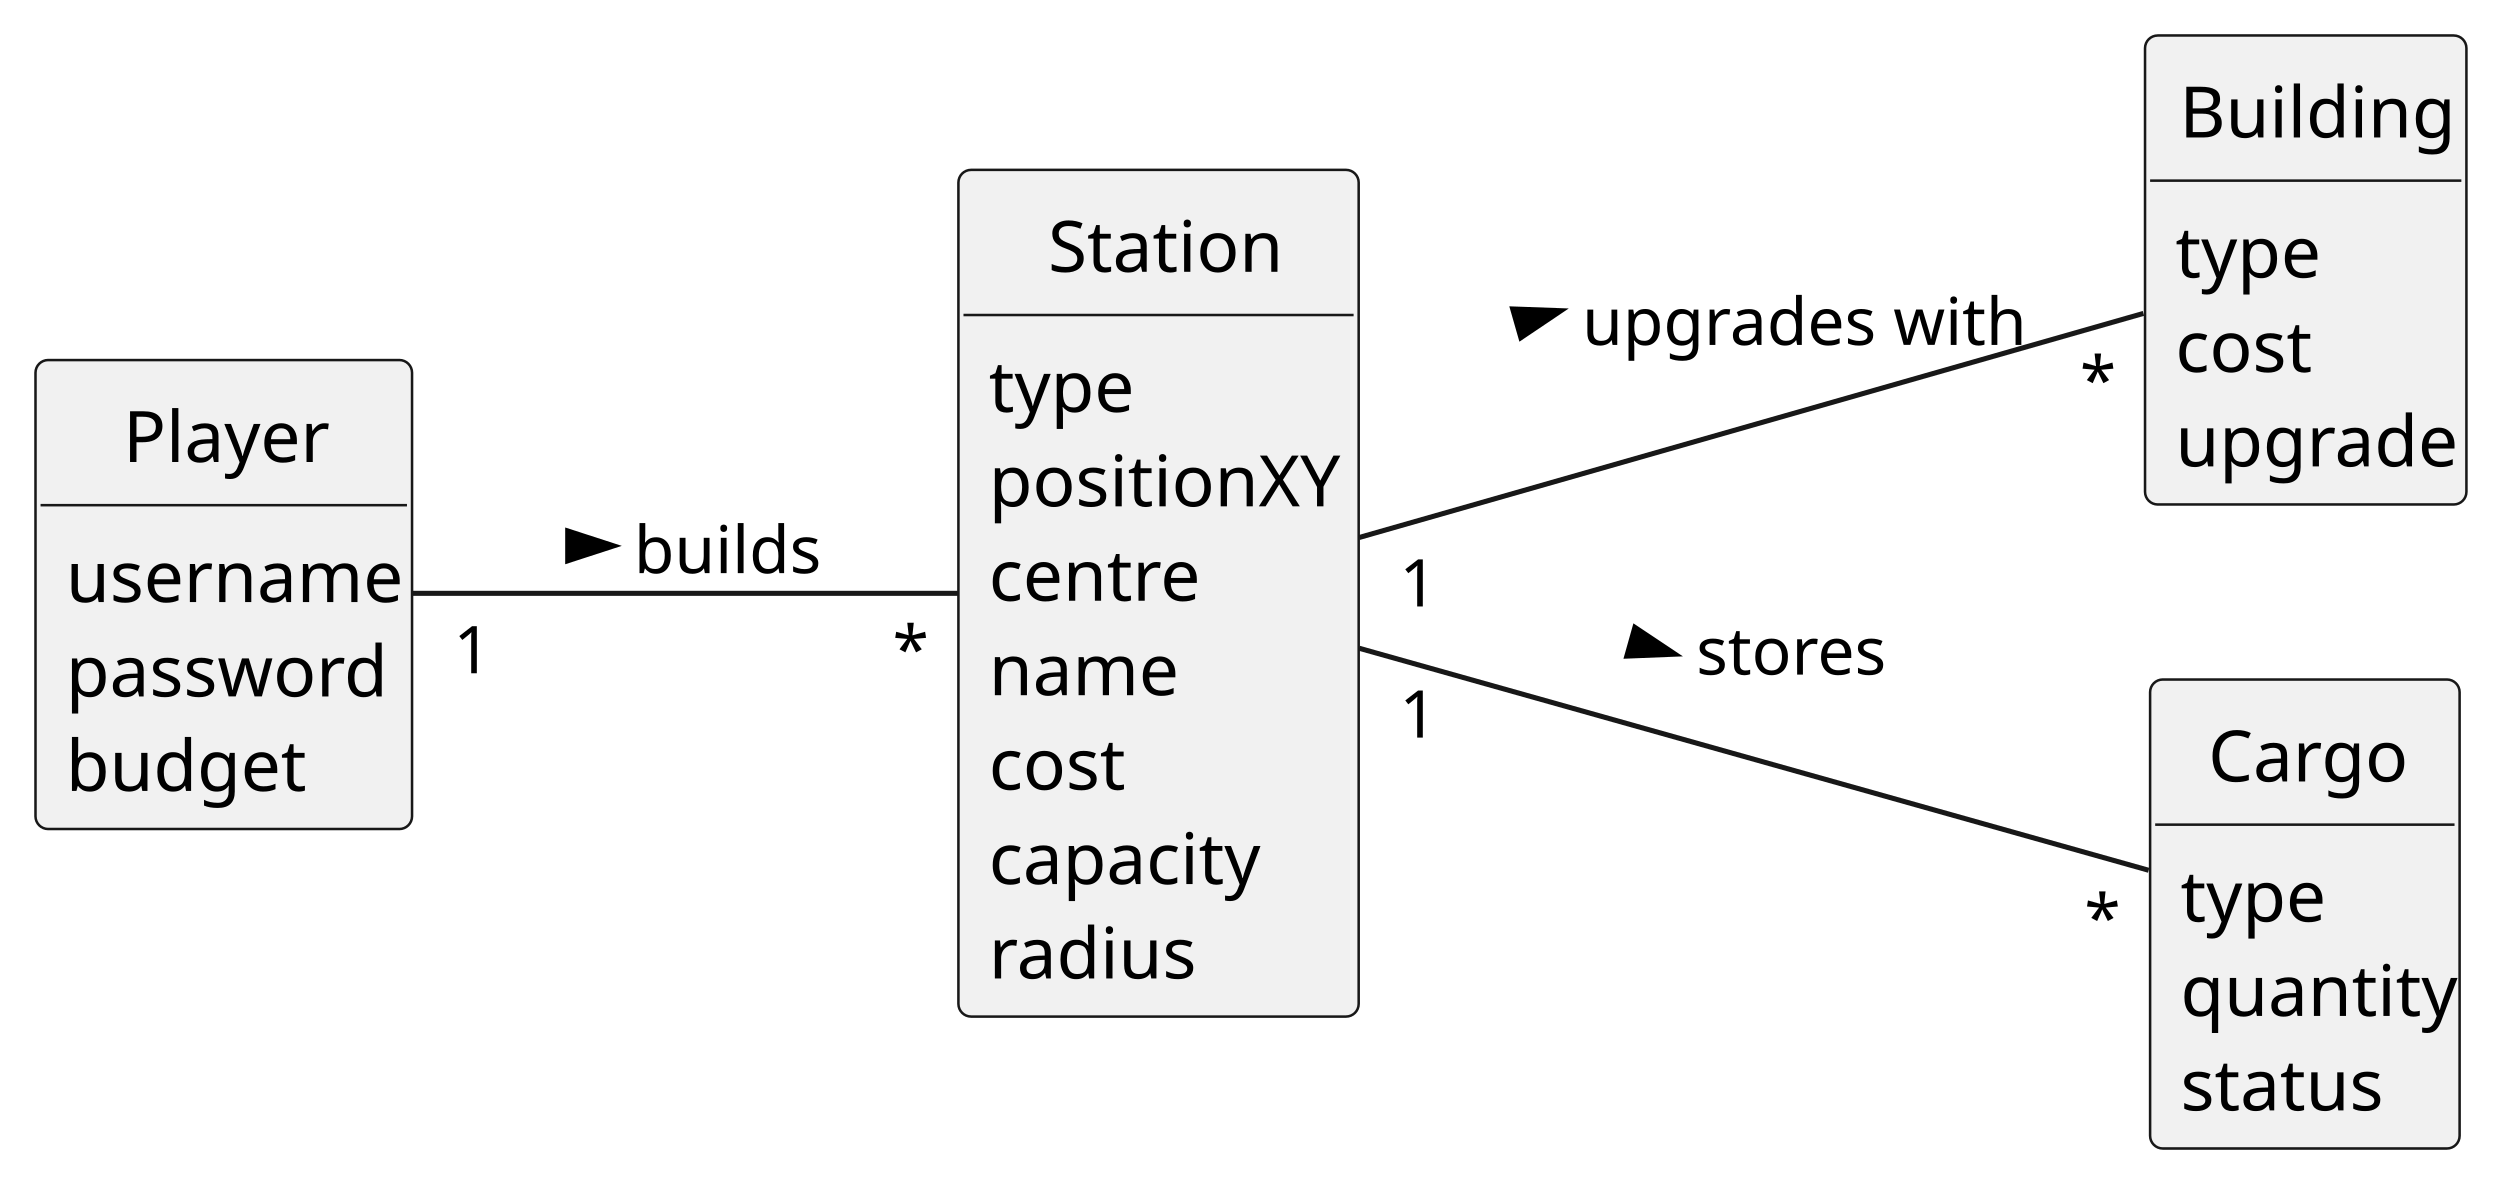
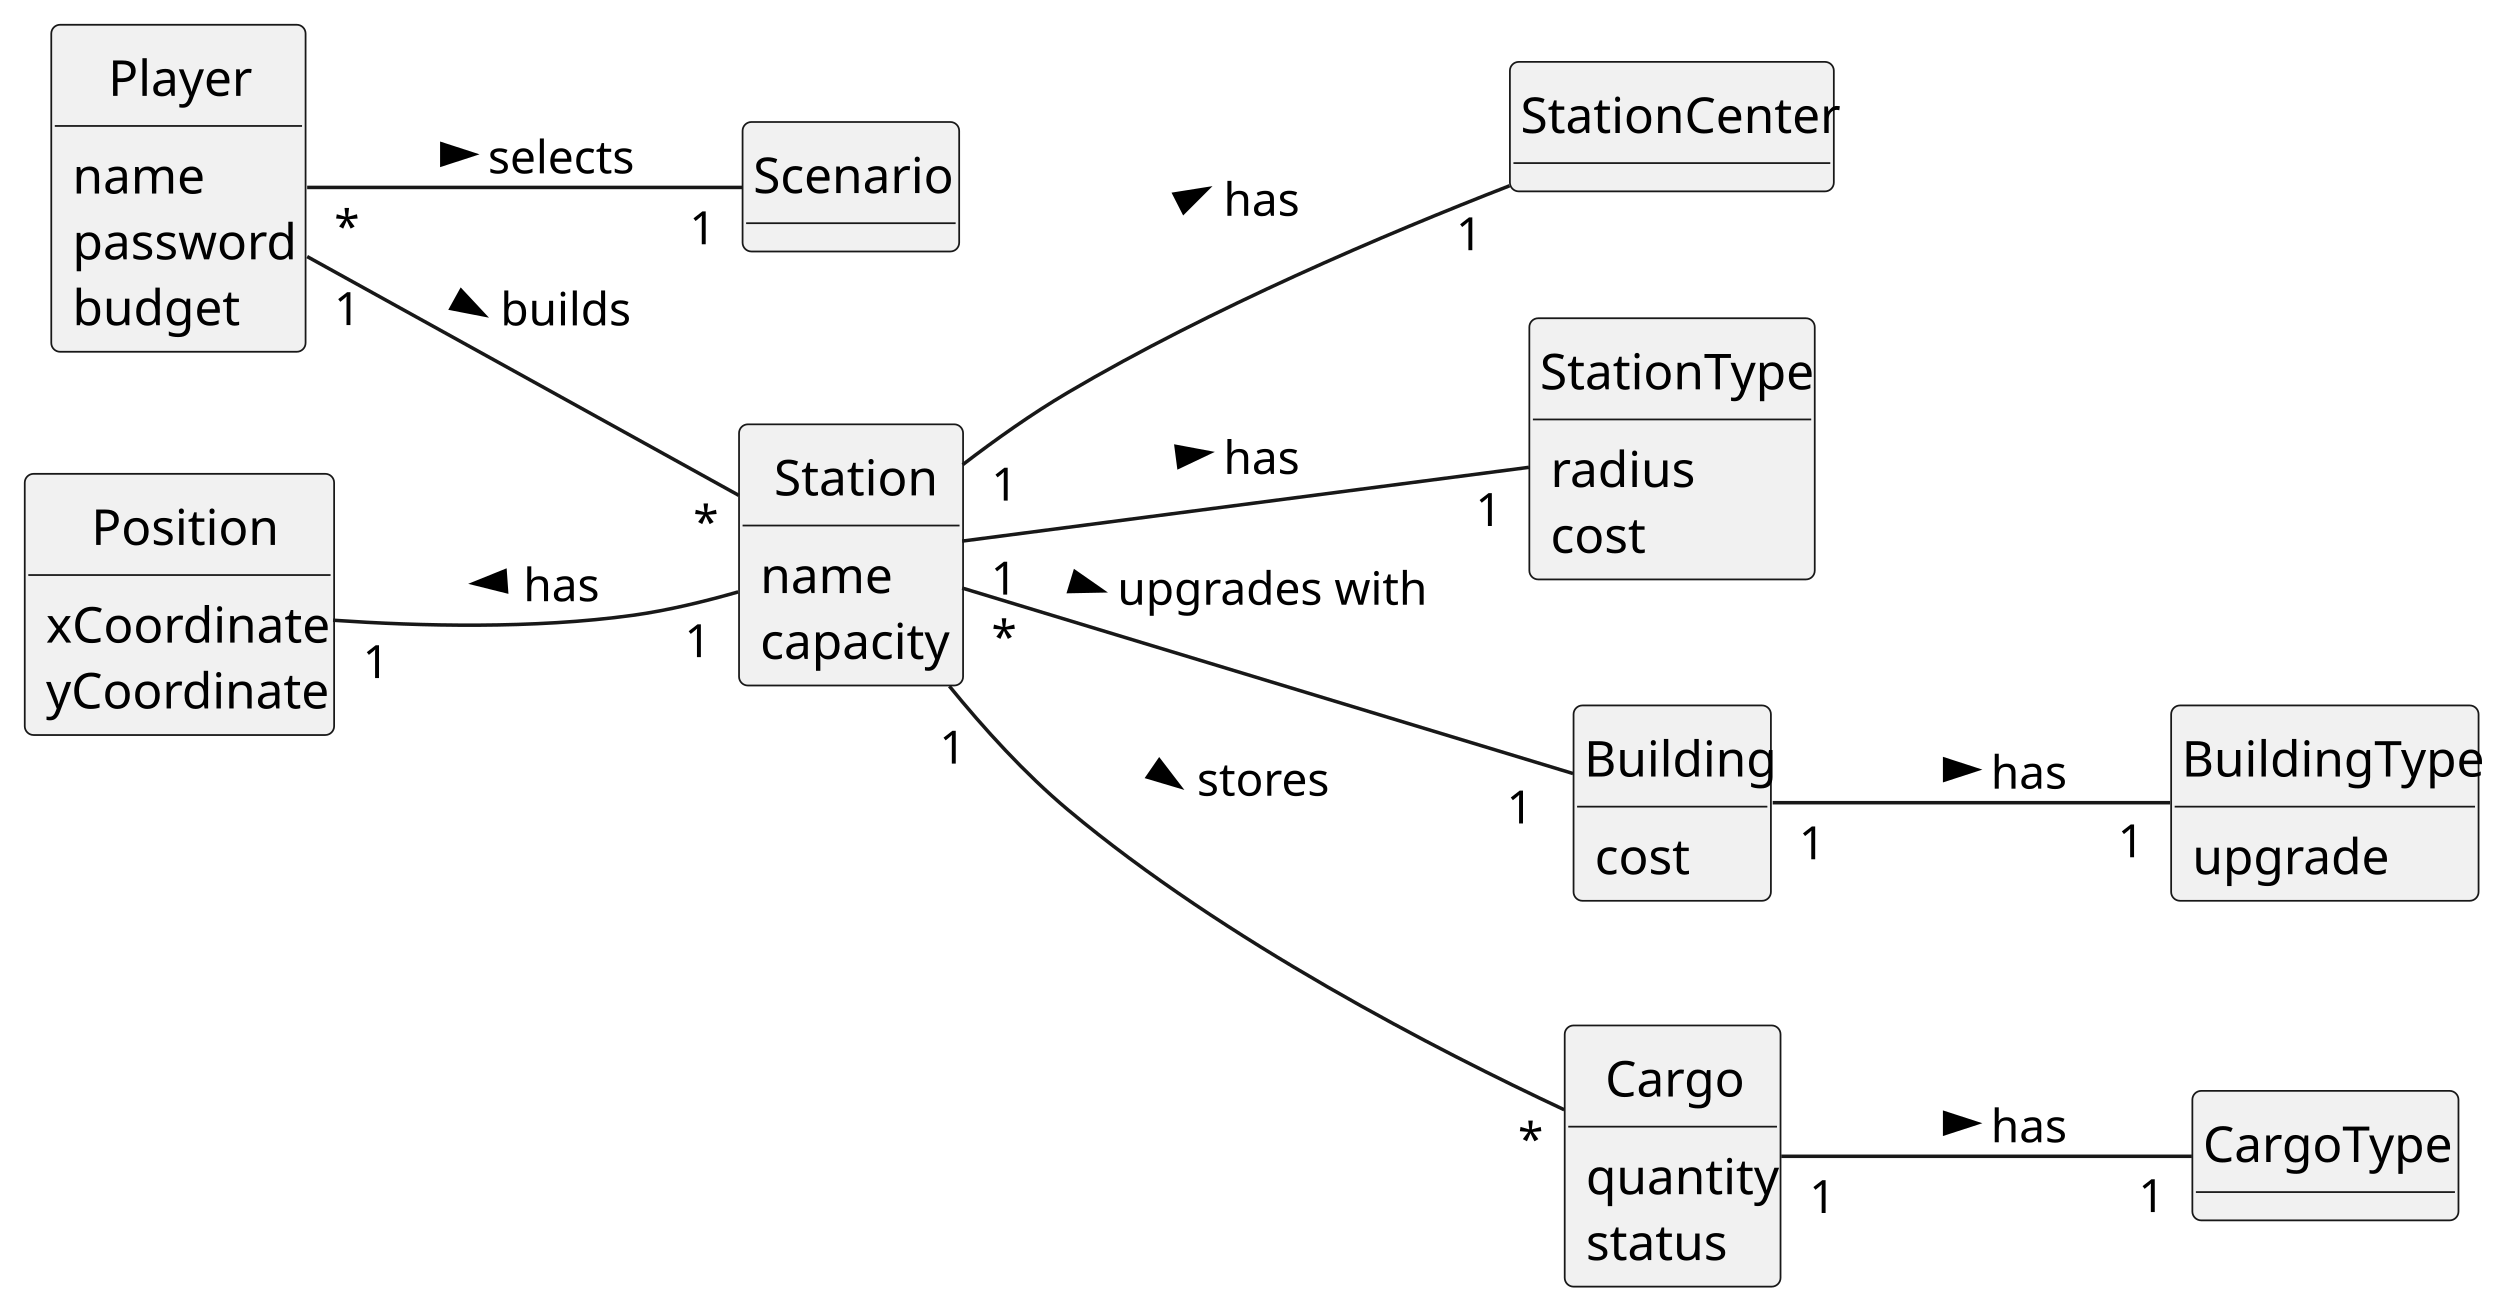
- <svg xmlns="http://www.w3.org/2000/svg" contentStyleType="text/css" height="233px" preserveAspectRatio="none" style="width:493px;height:233px;background:#FFFFFF;" version="1.1" viewBox="0 0 493 233" width="493px" zoomAndPan="magnify">
+ <svg xmlns="http://www.w3.org/2000/svg" contentStyleType="text/css" height="370px" preserveAspectRatio="none" style="width:707px;height:370px;background:#FFFFFF;" version="1.1" viewBox="0 0 707 370" width="707px" zoomAndPan="magnify">
  <defs />
  <g>
+     <g id="elem_Player">
+       <rect codeLine="12" fill="#F1F1F1" height="92.484" id="Player" rx="2.5" ry="2.5" style="stroke:#181818;stroke-width:0.5;" width="71.917" x="14.5" y="7" />
+       <text fill="#000000" font-family="sans-serif" font-size="14" lengthAdjust="spacing" textLength="39.683" x="30.617" y="27.107">Player</text>
+       <line style="stroke:#181818;stroke-width:0.5;" x1="15.5" x2="85.417" y1="35.621" y2="35.621" />
+       <text fill="#000000" font-family="sans-serif" font-size="14" lengthAdjust="spacing" textLength="35.02" x="20.5" y="54.728">name</text>
+       <text fill="#000000" font-family="sans-serif" font-size="14" lengthAdjust="spacing" textLength="59.917" x="20.5" y="73.35">password</text>
+       <text fill="#000000" font-family="sans-serif" font-size="14" lengthAdjust="spacing" textLength="42.82" x="20.5" y="91.971">budget</text>
+     </g>
    <g id="elem_Station">
-       <rect codeLine="12" fill="#F1F1F1" height="166.969" id="Station" rx="2.5" ry="2.5" style="stroke:#181818;stroke-width:0.5;" width="78.931" x="189" y="33.5" />
-       <text fill="#000000" font-family="sans-serif" font-size="14" lengthAdjust="spacing" textLength="43.586" x="206.672" y="53.607">Station</text>
-       <line style="stroke:#181818;stroke-width:0.5;" x1="190" x2="266.931" y1="62.121" y2="62.121" />
-       <text fill="#000000" font-family="sans-serif" font-size="14" lengthAdjust="spacing" textLength="26.462" x="195" y="81.228">type</text>
-       <text fill="#000000" font-family="sans-serif" font-size="14" lengthAdjust="spacing" textLength="66.931" x="195" y="99.85">positionXY</text>
-       <text fill="#000000" font-family="sans-serif" font-size="14" lengthAdjust="spacing" textLength="38.91" x="195" y="118.471">centre</text>
-       <text fill="#000000" font-family="sans-serif" font-size="14" lengthAdjust="spacing" textLength="35.02" x="195" y="137.092">name</text>
-       <text fill="#000000" font-family="sans-serif" font-size="14" lengthAdjust="spacing" textLength="25.676" x="195" y="155.713">cost</text>
-       <text fill="#000000" font-family="sans-serif" font-size="14" lengthAdjust="spacing" textLength="51.358" x="195" y="174.334">capacity</text>
-       <text fill="#000000" font-family="sans-serif" font-size="14" lengthAdjust="spacing" textLength="38.131" x="195" y="192.955">radius</text>
+       <rect codeLine="18" fill="#F1F1F1" height="73.863" id="Station" rx="2.5" ry="2.5" style="stroke:#181818;stroke-width:0.5;" width="63.358" x="209" y="120" />
+       <text fill="#000000" font-family="sans-serif" font-size="14" lengthAdjust="spacing" textLength="43.586" x="218.886" y="140.107">Station</text>
+       <line style="stroke:#181818;stroke-width:0.5;" x1="210" x2="271.358" y1="148.621" y2="148.621" />
+       <text fill="#000000" font-family="sans-serif" font-size="14" lengthAdjust="spacing" textLength="35.02" x="215" y="167.728">name</text>
+       <text fill="#000000" font-family="sans-serif" font-size="14" lengthAdjust="spacing" textLength="51.358" x="215" y="186.35">capacity</text>
+     </g>
+     <g id="elem_StationCenter">
+       <rect codeLine="23" fill="#F1F1F1" height="36.621" id="StationCenter" rx="2.5" ry="2.5" style="stroke:#181818;stroke-width:0.5;" width="91.606" x="427" y="17.5" />
+       <text fill="#000000" font-family="sans-serif" font-size="14" lengthAdjust="spacing" textLength="85.606" x="430" y="37.607">StationCenter</text>
+       <line style="stroke:#181818;stroke-width:0.5;" x1="428" x2="517.606" y1="46.121" y2="46.121" />
+     </g>
+     <g id="elem_StationType">
+       <rect codeLine="26" fill="#F1F1F1" height="73.863" id="StationType" rx="2.5" ry="2.5" style="stroke:#181818;stroke-width:0.5;" width="80.71" x="432.5" y="90" />
+       <text fill="#000000" font-family="sans-serif" font-size="14" lengthAdjust="spacing" textLength="74.71" x="435.5" y="110.107">StationType</text>
+       <line style="stroke:#181818;stroke-width:0.5;" x1="433.5" x2="512.21" y1="118.621" y2="118.621" />
+       <text fill="#000000" font-family="sans-serif" font-size="14" lengthAdjust="spacing" textLength="38.131" x="438.5" y="137.728">radius</text>
+       <text fill="#000000" font-family="sans-serif" font-size="14" lengthAdjust="spacing" textLength="25.676" x="438.5" y="156.35">cost</text>
    </g>
    <g id="elem_Building">
-       <rect codeLine="22" fill="#F1F1F1" height="92.484" id="Building" rx="2.5" ry="2.5" style="stroke:#181818;stroke-width:0.5;" width="63.379" x="423" y="7" />
-       <text fill="#000000" font-family="sans-serif" font-size="14" lengthAdjust="spacing" textLength="49.813" x="429.783" y="27.107">Building</text>
-       <line style="stroke:#181818;stroke-width:0.5;" x1="424" x2="485.379" y1="35.621" y2="35.621" />
-       <text fill="#000000" font-family="sans-serif" font-size="14" lengthAdjust="spacing" textLength="26.462" x="429" y="54.728">type</text>
-       <text fill="#000000" font-family="sans-serif" font-size="14" lengthAdjust="spacing" textLength="25.676" x="429" y="73.35">cost</text>
-       <text fill="#000000" font-family="sans-serif" font-size="14" lengthAdjust="spacing" textLength="51.379" x="429" y="91.971">upgrade</text>
+       <rect codeLine="31" fill="#F1F1F1" height="55.242" id="Building" rx="2.5" ry="2.5" style="stroke:#181818;stroke-width:0.5;" width="55.813" x="445" y="199.5" />
+       <text fill="#000000" font-family="sans-serif" font-size="14" lengthAdjust="spacing" textLength="49.813" x="448" y="219.607">Building</text>
+       <line style="stroke:#181818;stroke-width:0.5;" x1="446" x2="499.813" y1="228.121" y2="228.121" />
+       <text fill="#000000" font-family="sans-serif" font-size="14" lengthAdjust="spacing" textLength="25.676" x="451" y="247.228">cost</text>
+     </g>
+     <g id="elem_BuildingType">
+       <rect codeLine="35" fill="#F1F1F1" height="55.242" id="BuildingType" rx="2.5" ry="2.5" style="stroke:#181818;stroke-width:0.5;" width="86.938" x="614" y="199.5" />
+       <text fill="#000000" font-family="sans-serif" font-size="14" lengthAdjust="spacing" textLength="80.938" x="617" y="219.607">BuildingType</text>
+       <line style="stroke:#181818;stroke-width:0.5;" x1="615" x2="699.938" y1="228.121" y2="228.121" />
+       <text fill="#000000" font-family="sans-serif" font-size="14" lengthAdjust="spacing" textLength="51.379" x="620" y="247.228">upgrade</text>
+     </g>
+     <g id="elem_Scenario">
+       <rect codeLine="39" fill="#F1F1F1" height="36.621" id="Scenario" rx="2.5" ry="2.5" style="stroke:#181818;stroke-width:0.5;" width="61.255" x="210" y="34.5" />
+       <text fill="#000000" font-family="sans-serif" font-size="14" lengthAdjust="spacing" textLength="55.255" x="213" y="54.607">Scenario</text>
+       <line style="stroke:#181818;stroke-width:0.5;" x1="211" x2="270.255" y1="63.121" y2="63.121" />
+     </g>
+     <g id="elem_Position">
+       <rect codeLine="42" fill="#F1F1F1" height="73.863" id="Position" rx="2.5" ry="2.5" style="stroke:#181818;stroke-width:0.5;" width="87.489" x="7" y="134" />
+       <text fill="#000000" font-family="sans-serif" font-size="14" lengthAdjust="spacing" textLength="49.807" x="25.841" y="154.107">Position</text>
+       <line style="stroke:#181818;stroke-width:0.5;" x1="8" x2="93.489" y1="162.621" y2="162.621" />
+       <text fill="#000000" font-family="sans-serif" font-size="14" lengthAdjust="spacing" textLength="75.489" x="13" y="181.728">xCoordinate</text>
+       <text fill="#000000" font-family="sans-serif" font-size="14" lengthAdjust="spacing" textLength="75.489" x="13" y="200.35">yCoordinate</text>
    </g>
    <g id="elem_Cargo">
-       <rect codeLine="28" fill="#F1F1F1" height="92.484" id="Cargo" rx="2.5" ry="2.5" style="stroke:#181818;stroke-width:0.5;" width="61.034" x="424" y="134" />
-       <text fill="#000000" font-family="sans-serif" font-size="14" lengthAdjust="spacing" textLength="38.131" x="435.452" y="154.107">Cargo</text>
-       <line style="stroke:#181818;stroke-width:0.5;" x1="425" x2="484.034" y1="162.621" y2="162.621" />
-       <text fill="#000000" font-family="sans-serif" font-size="14" lengthAdjust="spacing" textLength="26.462" x="430" y="181.728">type</text>
-       <text fill="#000000" font-family="sans-serif" font-size="14" lengthAdjust="spacing" textLength="49.034" x="430" y="200.35">quantity</text>
-       <text fill="#000000" font-family="sans-serif" font-size="14" lengthAdjust="spacing" textLength="37.352" x="430" y="218.971">status</text>
+       <rect codeLine="47" fill="#F1F1F1" height="73.863" id="Cargo" rx="2.5" ry="2.5" style="stroke:#181818;stroke-width:0.5;" width="61.034" x="442.5" y="290" />
+       <text fill="#000000" font-family="sans-serif" font-size="14" lengthAdjust="spacing" textLength="38.131" x="453.952" y="310.107">Cargo</text>
+       <line style="stroke:#181818;stroke-width:0.5;" x1="443.5" x2="502.534" y1="318.621" y2="318.621" />
+       <text fill="#000000" font-family="sans-serif" font-size="14" lengthAdjust="spacing" textLength="49.034" x="448.5" y="337.728">quantity</text>
+       <text fill="#000000" font-family="sans-serif" font-size="14" lengthAdjust="spacing" textLength="37.352" x="448.5" y="356.35">status</text>
    </g>
-     <g id="elem_Player">
-       <rect codeLine="34" fill="#F1F1F1" height="92.484" id="Player" rx="2.5" ry="2.5" style="stroke:#181818;stroke-width:0.5;" width="74.255" x="7" y="71" />
-       <text fill="#000000" font-family="sans-serif" font-size="14" lengthAdjust="spacing" textLength="39.683" x="24.286" y="91.107">Player</text>
-       <line style="stroke:#181818;stroke-width:0.5;" x1="8" x2="80.255" y1="99.621" y2="99.621" />
-       <text fill="#000000" font-family="sans-serif" font-size="14" lengthAdjust="spacing" textLength="62.255" x="13" y="118.728">username</text>
-       <text fill="#000000" font-family="sans-serif" font-size="14" lengthAdjust="spacing" textLength="59.917" x="13" y="137.35">password</text>
-       <text fill="#000000" font-family="sans-serif" font-size="14" lengthAdjust="spacing" textLength="42.82" x="13" y="155.971">budget</text>
+     <g id="elem_CargoType">
+       <rect codeLine="52" fill="#F1F1F1" height="36.621" id="CargoType" rx="2.5" ry="2.5" style="stroke:#181818;stroke-width:0.5;" width="75.255" x="620" y="308.5" />
+       <text fill="#000000" font-family="sans-serif" font-size="14" lengthAdjust="spacing" textLength="69.255" x="623" y="328.607">CargoType</text>
+       <line style="stroke:#181818;stroke-width:0.5;" x1="621" x2="694.255" y1="337.121" y2="337.121" />
+     </g>
+     <g id="link_Player_Station">
+       <path codeLine="55" d="M86.86,72.56 C122.07,92.04 175.55,121.62 208.96,140.11 " fill="none" id="Player-Station" style="stroke:#181818;stroke-width:1.0;" />
+       <polygon fill="#000000" points="136.875,89.066,130.383,82.116,127.538,87.259,136.875,89.066" style="stroke:#000000;stroke-width:1.0;" />
+       <text fill="#000000" font-family="sans-serif" font-size="13" lengthAdjust="spacing" textLength="33.966" x="141.5" y="92.028">builds</text>
+       <text fill="#000000" font-family="sans-serif" font-size="13" lengthAdjust="spacing" textLength="7.23" x="94.488" y="91.919">1</text>
+       <text fill="#000000" font-family="sans-serif" font-size="13" lengthAdjust="spacing" textLength="5.059" x="196.054" y="152.248">*</text>
+     </g>
+     <g id="link_Player_Scenario">
+       <path codeLine="56" d="M86.86,53 C122.39,53 176.52,53 209.86,53 " fill="none" id="Player-Scenario" style="stroke:#181818;stroke-width:1.0;" />
+       <polygon fill="#000000" points="134,43.645,124.955,40.707,124.955,46.584,134,43.645" style="stroke:#000000;stroke-width:1.0;" />
+       <text fill="#000000" font-family="sans-serif" font-size="13" lengthAdjust="spacing" textLength="40.46" x="138" y="49.028">selects</text>
+       <text fill="#000000" font-family="sans-serif" font-size="13" lengthAdjust="spacing" textLength="5.059" x="94.525" y="68.683">*</text>
+       <text fill="#000000" font-family="sans-serif" font-size="13" lengthAdjust="spacing" textLength="7.23" x="194.962" y="69.071">1</text>
    </g>
    <g id="link_Station_Building">
-       <path codeLine="40" d="M268.01,106 C311.79,93.49 382.39,73.32 422.69,61.8 " fill="none" id="Station-Building" style="stroke:#181818;stroke-width:1.0;" />
-       <polygon fill="#000000" points="307.808,61.272,298.303,60.931,299.918,66.583,307.808,61.272" style="stroke:#000000;stroke-width:1.0;" />
-       <text fill="#000000" font-family="sans-serif" font-size="13" lengthAdjust="spacing" textLength="80.939" x="312" y="68.028">upgrades with</text>
-       <text fill="#000000" font-family="sans-serif" font-size="13" lengthAdjust="spacing" textLength="7.23" x="275.968" y="119.597">1</text>
-       <text fill="#000000" font-family="sans-serif" font-size="13" lengthAdjust="spacing" textLength="5.059" x="410.15" y="79.591">*</text>
+       <path codeLine="57" d="M272.11,166.3 C317.42,180.06 401.63,205.63 444.86,218.76 " fill="none" id="Station-Building" style="stroke:#181818;stroke-width:1.0;" />
+       <polygon fill="#000000" points="311.784,167.098,303.983,161.658,302.276,167.282,311.784,167.098" style="stroke:#000000;stroke-width:1.0;" />
+       <text fill="#000000" font-family="sans-serif" font-size="13" lengthAdjust="spacing" textLength="80.939" x="316" y="171.028">upgrades with</text>
+       <text fill="#000000" font-family="sans-serif" font-size="13" lengthAdjust="spacing" textLength="5.059" x="280.388" y="184.719">*</text>
+       <text fill="#000000" font-family="sans-serif" font-size="13" lengthAdjust="spacing" textLength="7.23" x="426.092" y="232.865">1</text>
+     </g>
+     <g id="link_Station_StationType">
+       <path codeLine="58" d="M272.11,153.02 C313.38,147.64 386.92,138.07 432.37,132.16 " fill="none" id="Station-StationType" style="stroke:#181818;stroke-width:1.0;" />
+       <polygon fill="#000000" points="341.958,128,332.609,126.253,333.368,132.082,341.958,128" style="stroke:#000000;stroke-width:1.0;" />
+       <text fill="#000000" font-family="sans-serif" font-size="13" lengthAdjust="spacing" textLength="20.96" x="346" y="134.028">has</text>
+       <text fill="#000000" font-family="sans-serif" font-size="13" lengthAdjust="spacing" textLength="7.23" x="280.214" y="168.143">1</text>
+       <text fill="#000000" font-family="sans-serif" font-size="13" lengthAdjust="spacing" textLength="7.23" x="417.281" y="148.746">1</text>
+     </g>
+     <g id="link_Station_StationCenter">
+       <path codeLine="59" d="M272.23,131.43 C281.49,124.34 291.88,116.96 302,111 C342.43,87.16 391.82,66.19 426.92,52.53 " fill="none" id="Station-StationCenter" style="stroke:#181818;stroke-width:1.0;" />
+       <polygon fill="#000000" points="341.454,53.374,332.061,54.865,334.732,60.102,341.454,53.374" style="stroke:#000000;stroke-width:1.0;" />
+       <text fill="#000000" font-family="sans-serif" font-size="13" lengthAdjust="spacing" textLength="20.96" x="346" y="61.028">has</text>
+       <text fill="#000000" font-family="sans-serif" font-size="13" lengthAdjust="spacing" textLength="7.23" x="280.362" y="141.56">1</text>
+       <text fill="#000000" font-family="sans-serif" font-size="13" lengthAdjust="spacing" textLength="7.23" x="411.76" y="70.759">1</text>
+     </g>
+     <g id="link_Building_BuildingType">
+       <path codeLine="60" d="M501.32,227 C531.05,227 578.98,227 613.71,227 " fill="none" id="Building-BuildingType" style="stroke:#181818;stroke-width:1.0;" />
+       <polygon fill="#000000" points="559,217.645,549.955,214.707,549.955,220.584,559,217.645" style="stroke:#000000;stroke-width:1.0;" />
+       <text fill="#000000" font-family="sans-serif" font-size="13" lengthAdjust="spacing" textLength="20.96" x="563" y="223.028">has</text>
+       <text fill="#000000" font-family="sans-serif" font-size="13" lengthAdjust="spacing" textLength="7.23" x="508.726" y="243">1</text>
+       <text fill="#000000" font-family="sans-serif" font-size="13" lengthAdjust="spacing" textLength="7.23" x="598.902" y="242.44">1</text>
+     </g>
+     <g id="link_Position_Station">
+       <path codeLine="61" d="M94.19,175.4 C119.05,177.12 150.92,177.87 179,174 C188.84,172.64 199.32,170.1 208.76,167.39 " fill="none" id="Position-Station" style="stroke:#181818;stroke-width:1.0;" />
+       <polygon fill="#000000" points="134.012,164.994,143.24,167.295,142.83,161.432,134.012,164.994" style="stroke:#000000;stroke-width:1.0;" />
+       <text fill="#000000" font-family="sans-serif" font-size="13" lengthAdjust="spacing" textLength="20.96" x="148" y="170.028">has</text>
+       <text fill="#000000" font-family="sans-serif" font-size="13" lengthAdjust="spacing" textLength="7.23" x="102.573" y="191.764">1</text>
+       <text fill="#000000" font-family="sans-serif" font-size="13" lengthAdjust="spacing" textLength="7.23" x="193.596" y="185.836">1</text>
    </g>
    <g id="link_Station_Cargo">
-       <path codeLine="41" d="M268.01,127.83 C312.16,140.25 383.61,160.34 423.72,171.62 " fill="none" id="Station-Cargo" style="stroke:#181818;stroke-width:1.0;" />
-       <polygon fill="#000000" points="330.313,128.999,322.402,123.721,320.81,129.38,330.313,128.999" style="stroke:#000000;stroke-width:1.0;" />
-       <text fill="#000000" font-family="sans-serif" font-size="13" lengthAdjust="spacing" textLength="35.401" x="334.5" y="133.028">stores</text>
-       <text fill="#000000" font-family="sans-serif" font-size="13" lengthAdjust="spacing" textLength="7.23" x="275.968" y="145.452">1</text>
-       <text fill="#000000" font-family="sans-serif" font-size="13" lengthAdjust="spacing" textLength="5.059" x="411.027" y="185.654">*</text>
+       <path codeLine="62" d="M268.48,194.05 C278.24,206.03 289.86,218.83 302,229 C346.39,266.2 406.79,297.21 442.36,313.84 " fill="none" id="Station-Cargo" style="stroke:#181818;stroke-width:1.0;" />
+       <polygon fill="#000000" points="333.618,222.482,327.836,214.93,324.502,219.771,333.618,222.482" style="stroke:#000000;stroke-width:1.0;" />
+       <text fill="#000000" font-family="sans-serif" font-size="13" lengthAdjust="spacing" textLength="35.401" x="338.5" y="225.028">stores</text>
+       <text fill="#000000" font-family="sans-serif" font-size="13" lengthAdjust="spacing" textLength="7.23" x="265.676" y="215.944">1</text>
+       <text fill="#000000" font-family="sans-serif" font-size="13" lengthAdjust="spacing" textLength="5.059" x="429.285" y="326.785">*</text>
    </g>
-     <g id="link_Player_Station">
-       <path codeLine="42" d="M81.06,117 C112.22,117 157.14,117 189,117 " fill="none" id="Player-Station" style="stroke:#181818;stroke-width:1.0;" />
-       <polygon fill="#000000" points="121,107.645,111.955,104.707,111.955,110.584,121,107.645" style="stroke:#000000;stroke-width:1.0;" />
-       <text fill="#000000" font-family="sans-serif" font-size="13" lengthAdjust="spacing" textLength="33.966" x="125" y="113.028">builds</text>
-       <text fill="#000000" font-family="sans-serif" font-size="13" lengthAdjust="spacing" textLength="7.23" x="89.423" y="132.762">1</text>
-       <text fill="#000000" font-family="sans-serif" font-size="13" lengthAdjust="spacing" textLength="5.059" x="176.006" y="132.679">*</text>
+     <g id="link_Cargo_CargoType">
+       <path codeLine="63" d="M503.73,327 C535.44,327 585.72,327 619.86,327 " fill="none" id="Cargo-CargoType" style="stroke:#181818;stroke-width:1.0;" />
+       <polygon fill="#000000" points="559,317.646,549.955,314.707,549.955,320.584,559,317.646" style="stroke:#000000;stroke-width:1.0;" />
+       <text fill="#000000" font-family="sans-serif" font-size="13" lengthAdjust="spacing" textLength="20.96" x="563" y="323.028">has</text>
+       <text fill="#000000" font-family="sans-serif" font-size="13" lengthAdjust="spacing" textLength="7.23" x="511.668" y="343.043">1</text>
+       <text fill="#000000" font-family="sans-serif" font-size="13" lengthAdjust="spacing" textLength="7.23" x="604.758" y="342.768">1</text>
    </g>
  </g>
</svg>
